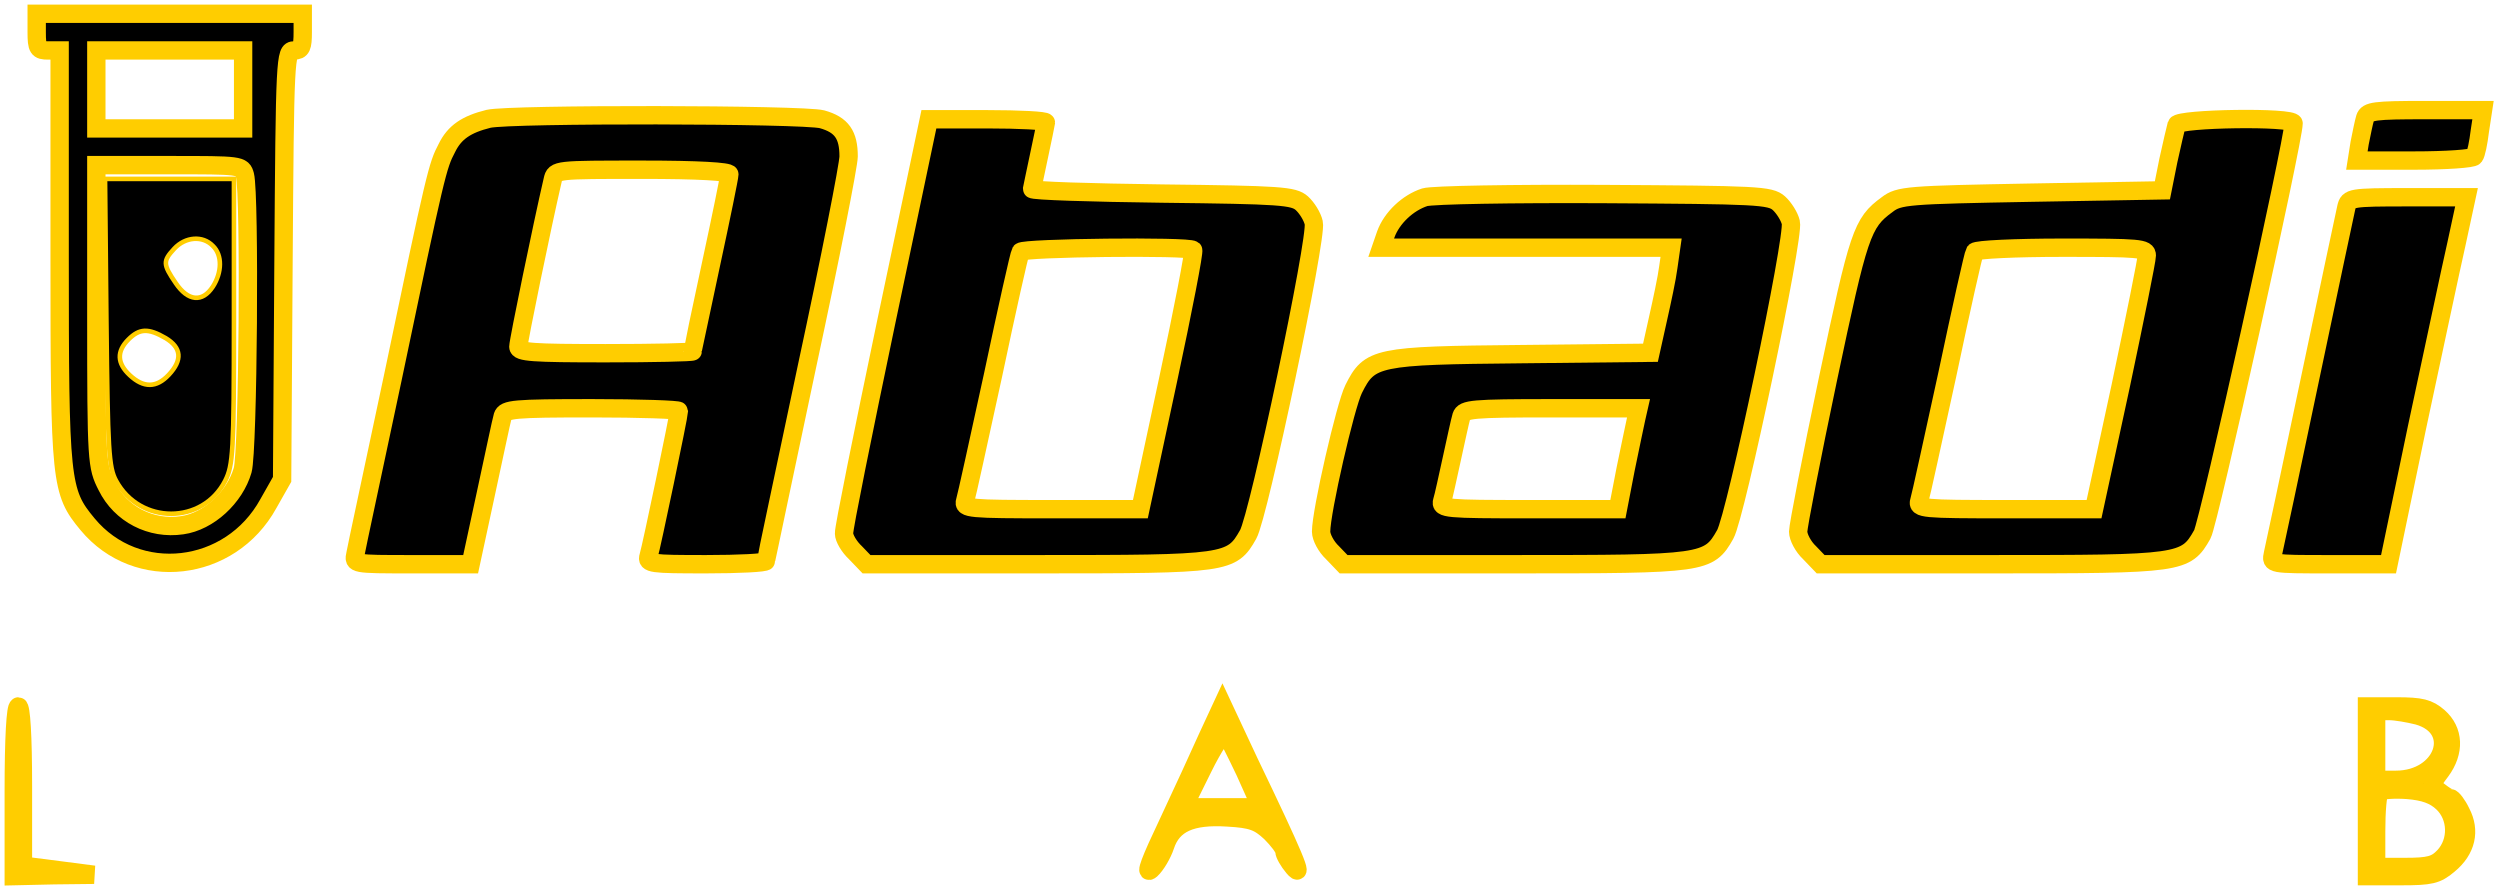
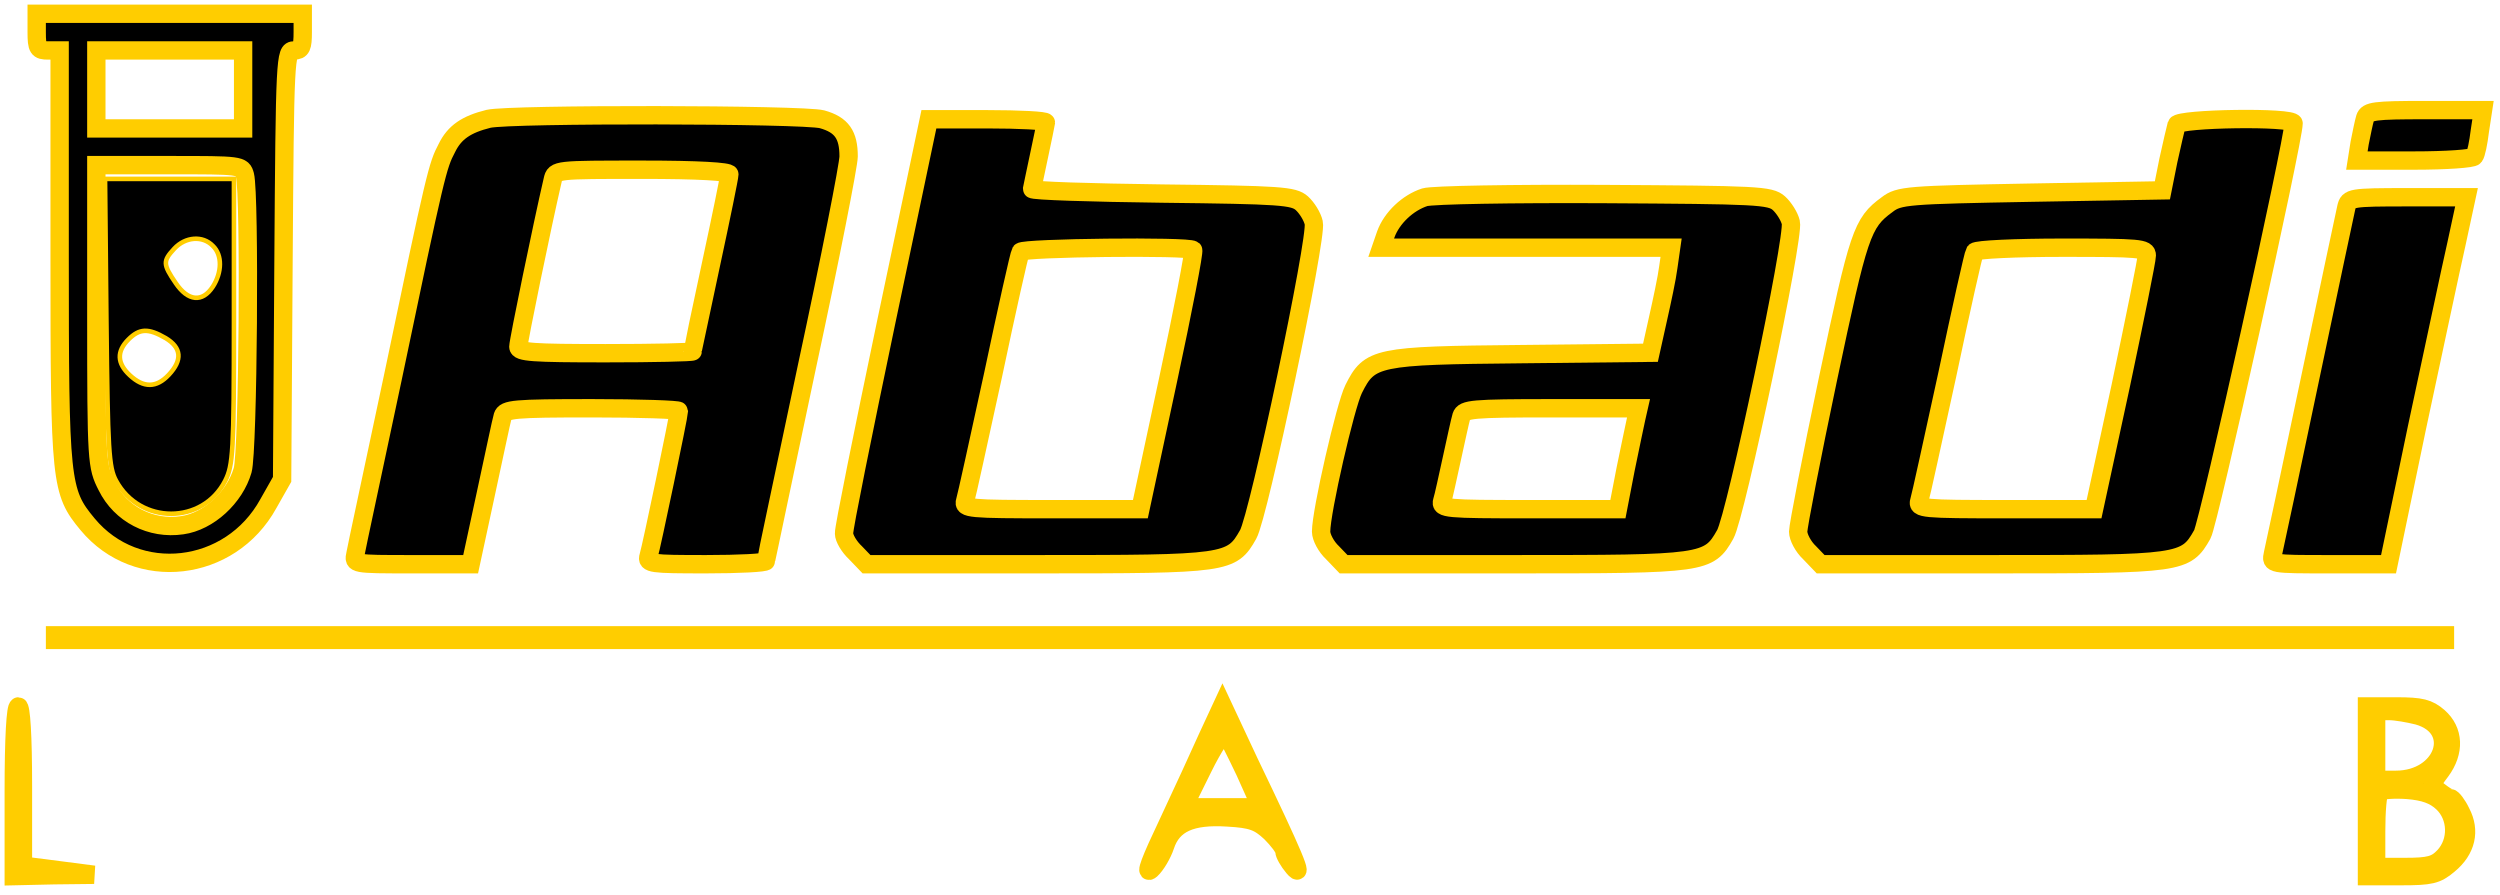
<svg xmlns="http://www.w3.org/2000/svg" version="1.0" width="545pt" height="195pt" viewBox="0 0 545 195" preserveAspectRatio="xMidYMid meet">
  <g transform="translate(0,195) scale(0.1,-0.1)" fill="#00000" stroke-width="40" stroke="#ffcd00">
+     <line x1="100" y1="560" x2="5350" y2="560" style="stroke:#ffcd00;stroke-width:50" />
    <path d="M5156 1693 c-3 -10 -8 -35 -12 -55 l-6 -38 125 0 c69 0 128 4 131 9 4 5 9 30 12 55 l7 46 -126 0 c-111 0 -126 -2 -131 -17z" />
    <path d="M1065 1691 c-48 -12 -74 -29 -91 -64 -20 -38 -24 -52 -118 -502 -42  -198 -79 -370 -81 -382 -5 -23 -5 -23 123 -23 l128 0 33 153 c18 83 34 160 37 170 5 15 23 17 195 17 104 0 189 -3 189 -6 0 -10 -60 -297 -66 -316 -5 -17 5  -18 125 -18 72 0 131 3 131 7 0 3 41 196 90 428 50 232 90 436 90 454 0 47  -15 69 -58 81 -42 11 -679 12 -727 1z m525 -121 c0 -6 -18 -94 -40 -196 -22  -103 -40 -188 -40 -190 0 -2 -85 -4 -190 -4 -159 0 -190 2 -190 14 0 12 52 265 75 364 5 22 7 22 195 22 122 0 190 -4 190 -10z" />
    <path d="M1932 1248 c-51 -244 -93 -451 -92 -461 0 -10 11 -29 25 -42 l24 -25 373 0 c413 0 423 1 459 65 23 40 151 648 143 679 -3 14 -15 33 -26 43 -18 16  -46 18 -304 21 -156 2 -284 6 -284 10 1 4 7 36 15 72 8 36 14 68 15 73 0 4  -57 7 -128 7 l-127 0 -93 -442z m669 157 c3 -2 -22 -131 -55 -285 l-60 -280  -194 0 c-179 0 -193 1 -188 18 3 9 30 133 61 275 30 142 57 263 60 268 6 9 367 13 376 4z" />
    <path d="M4745 1678 c-2 -7 -10 -42 -18 -78 l-13 -65 -286 -5 c-270 -5 -288  -6 -314 -26 -55 -40 -62 -63 -129 -380 -36 -171 -65 -321 -65 -333 0 -12 11  -33 25 -46 l24 -25 373 0 c413 0 423 1 459 65 14 24 199 859 199 896 0 15  -250 11 -255 -3z m-65 -285 c0 -10 -26 -138 -57 -285 l-58 -268 -193 0 c-180 0 -193 1 -188 18 3 9 30 133 61 275 30 142 57 263 60 268 4 5 89 9 191 9 169 0 184 -1 184 -17z" />
    <path d="M3106 1520 c-37 -12 -72 -45 -85 -81 l-10 -29 316 0 316 0 -6 -42 c-3 -24 -14 -75 -23 -115 l-16 -72 -281 -3 c-317 -3 -331 -6 -366 -76 -18 -36  -71 -267 -71 -311 0 -12 11 -33 25 -46 l24 -25 373 0 c413 0 423 1 459 65 23 40 151 649 143 680 -3 13 -15 32 -26 42 -19 17 -47 18 -382 20 -198 1 -374 -2  -390 -7z m461 -482 c-3 -13 -13 -62 -23 -110 l-17 -88 -194 0 c-180 0 -194 1  -189 18 3 9 12 51 21 92 9 41 18 83 21 93 5 15 23 17 196 17 l190 0 -5 -22z" />
    <path d="M5115 1498 c-3 -13 -39 -183 -80 -378 -41 -195 -77 -365 -80 -377 -5  -23 -5 -23 123 -23 l129 0 62 298 c35 163 73 343 86 400 l22 102 -128 0 c-125 0 -129 -1 -134 -22z" />
    <path d="M5160 225 l0 -185 74 0 c65 0 78 3 104 25 39 32 48 74 27 114 -8 17  -19 31 -23 31 -4 0 -15 7 -25 15 -18 13 -18 15 4 44 31 42 29 88 -5 118 -22 19 -38 23 -92 23 l-64 0 0 -185z m111 165 c96 -27 57 -140 -48 -140 l-43 0 0 75 0 75 28 0 c15 0 43 -5 63 -10z m54 -190 c32 -30 34 -84 3 -117 -18 -19 -32  -23 -85 -23 l-63 0 0 78 c0 43 3 82 8 86 4 4 31 6 60 4 37 -3 59 -11 77 -28z" />
    <path d="M80 1880 c0 -36 3 -40 25 -40 l25 0 0 -448 c0 -494 2 -514 61 -585 107 -129 311 -106 394 45 l30 53 3 468 c3 455 4 467 23 467 16 0 19 7 19 40 l0 40 -290 0 -290 0 0 -40z m450 -125 l0 -85 -160 0 -160 0 0 85 0 85 160 0 160 0 0 -85z m4 -187 c11 -42 7 -601 -5 -643 -17 -59 -74 -112 -132 -120 -68  -10 -134 24 -164 85 -22 43 -23 52 -23 372 l0 328 159 0 c156 0 159 0 165 -22z" />
    <path stroke-width="10px" d="M232 1248 c3 -279 5 -317 21 -346 52 -96 189 -96 238 0 17 34 19 62 19 348 l0 310 -141 0 -140 0 3 -312z m232 166 c21 -20 20 -58 0 -89 -23 -35  -54 -32 -81 8 -28 41 -28 48 -3 75 24 26 62 29 84 6z m-103 -201 c35 -21 37  -48 7 -80 -27 -29 -55 -29 -85 -1 -28 26 -29 52 -3 78 24 24 43 25 81 3z" />
    <path d="M30 225 l0 -185 88 2 87 1 -77 10 -78 10 0 174 c0 109 -4 173 -10 173 -6 0 -10 -68 -10 -185z" />
    <path d="M2633 344 c-17 -38 -56 -123 -87 -189 -38 -80 -51 -113 -37 -101 11 10 25 34 31 52 16 49 57 67 136 62 54 -3 68 -9 94 -33 16 -16 30 -34 30 -41 0  -6 9 -22 20 -35 23 -27 3 22 -97 230 l-58 124 -32 -69z m81 -76 l35 -78 -84 0  -85 0 42 85 c23 47 46 81 49 77 4 -4 23 -42 43 -84z" />
  </g>
</svg>
